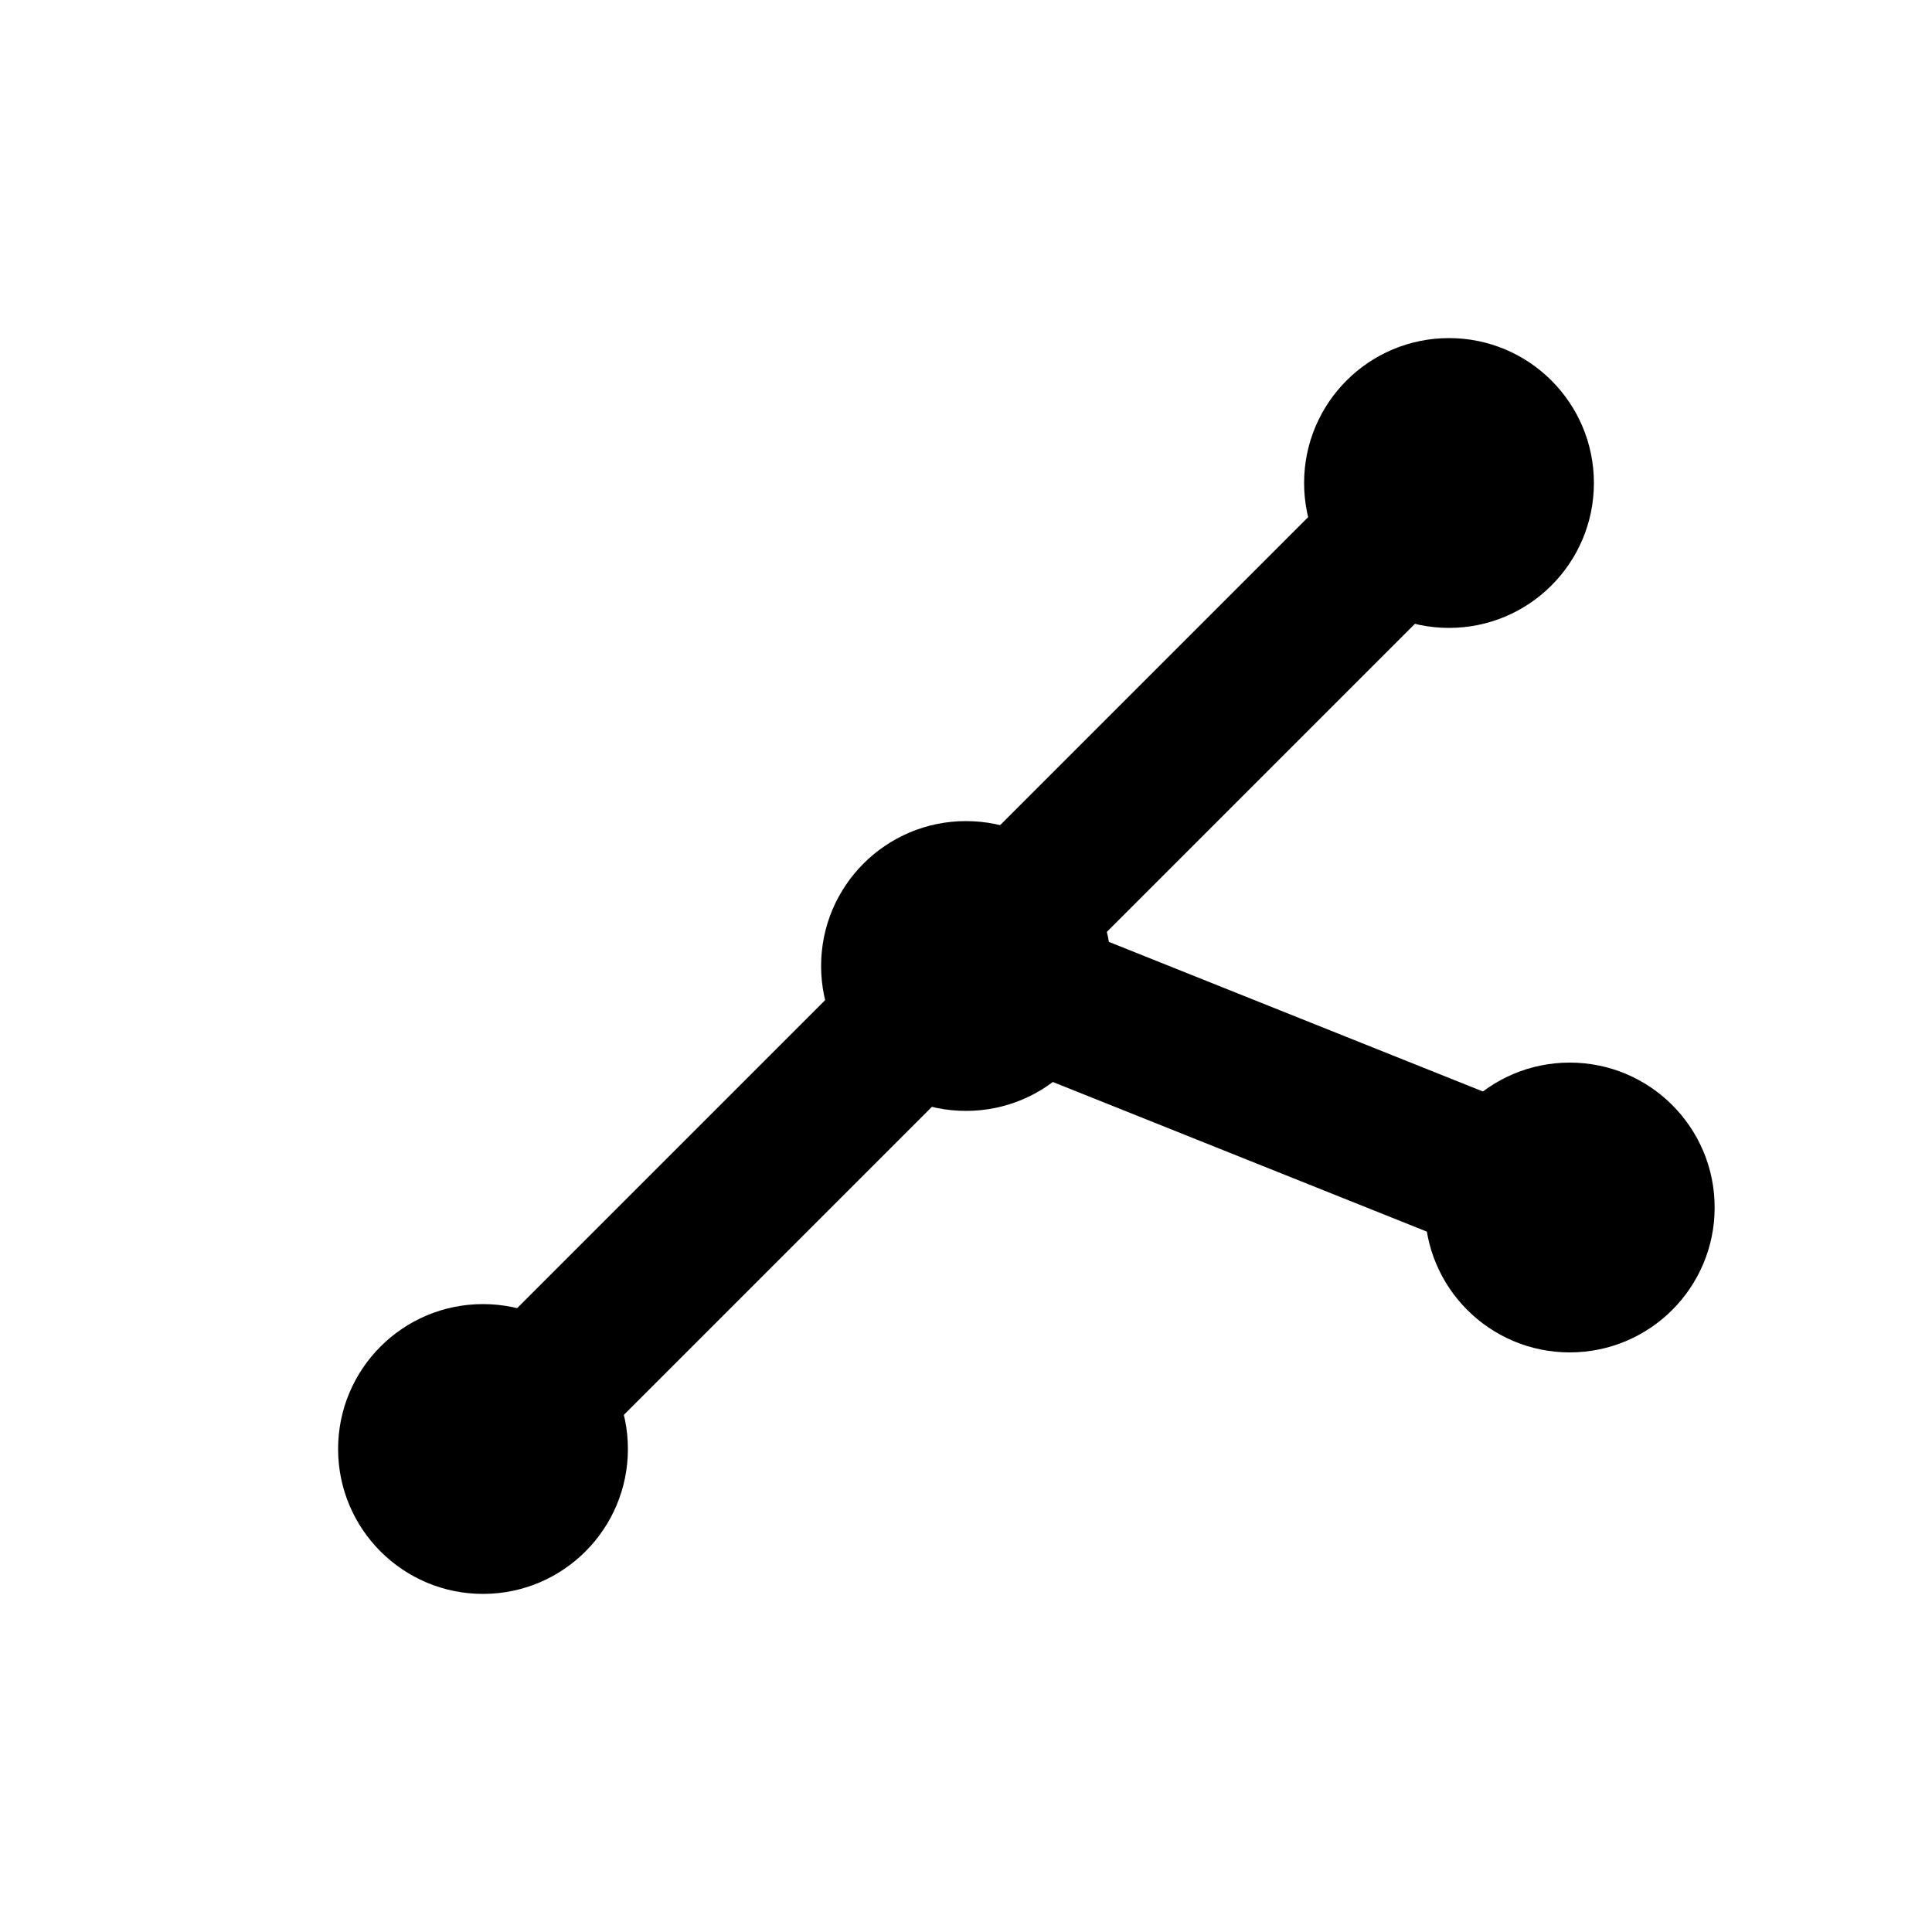
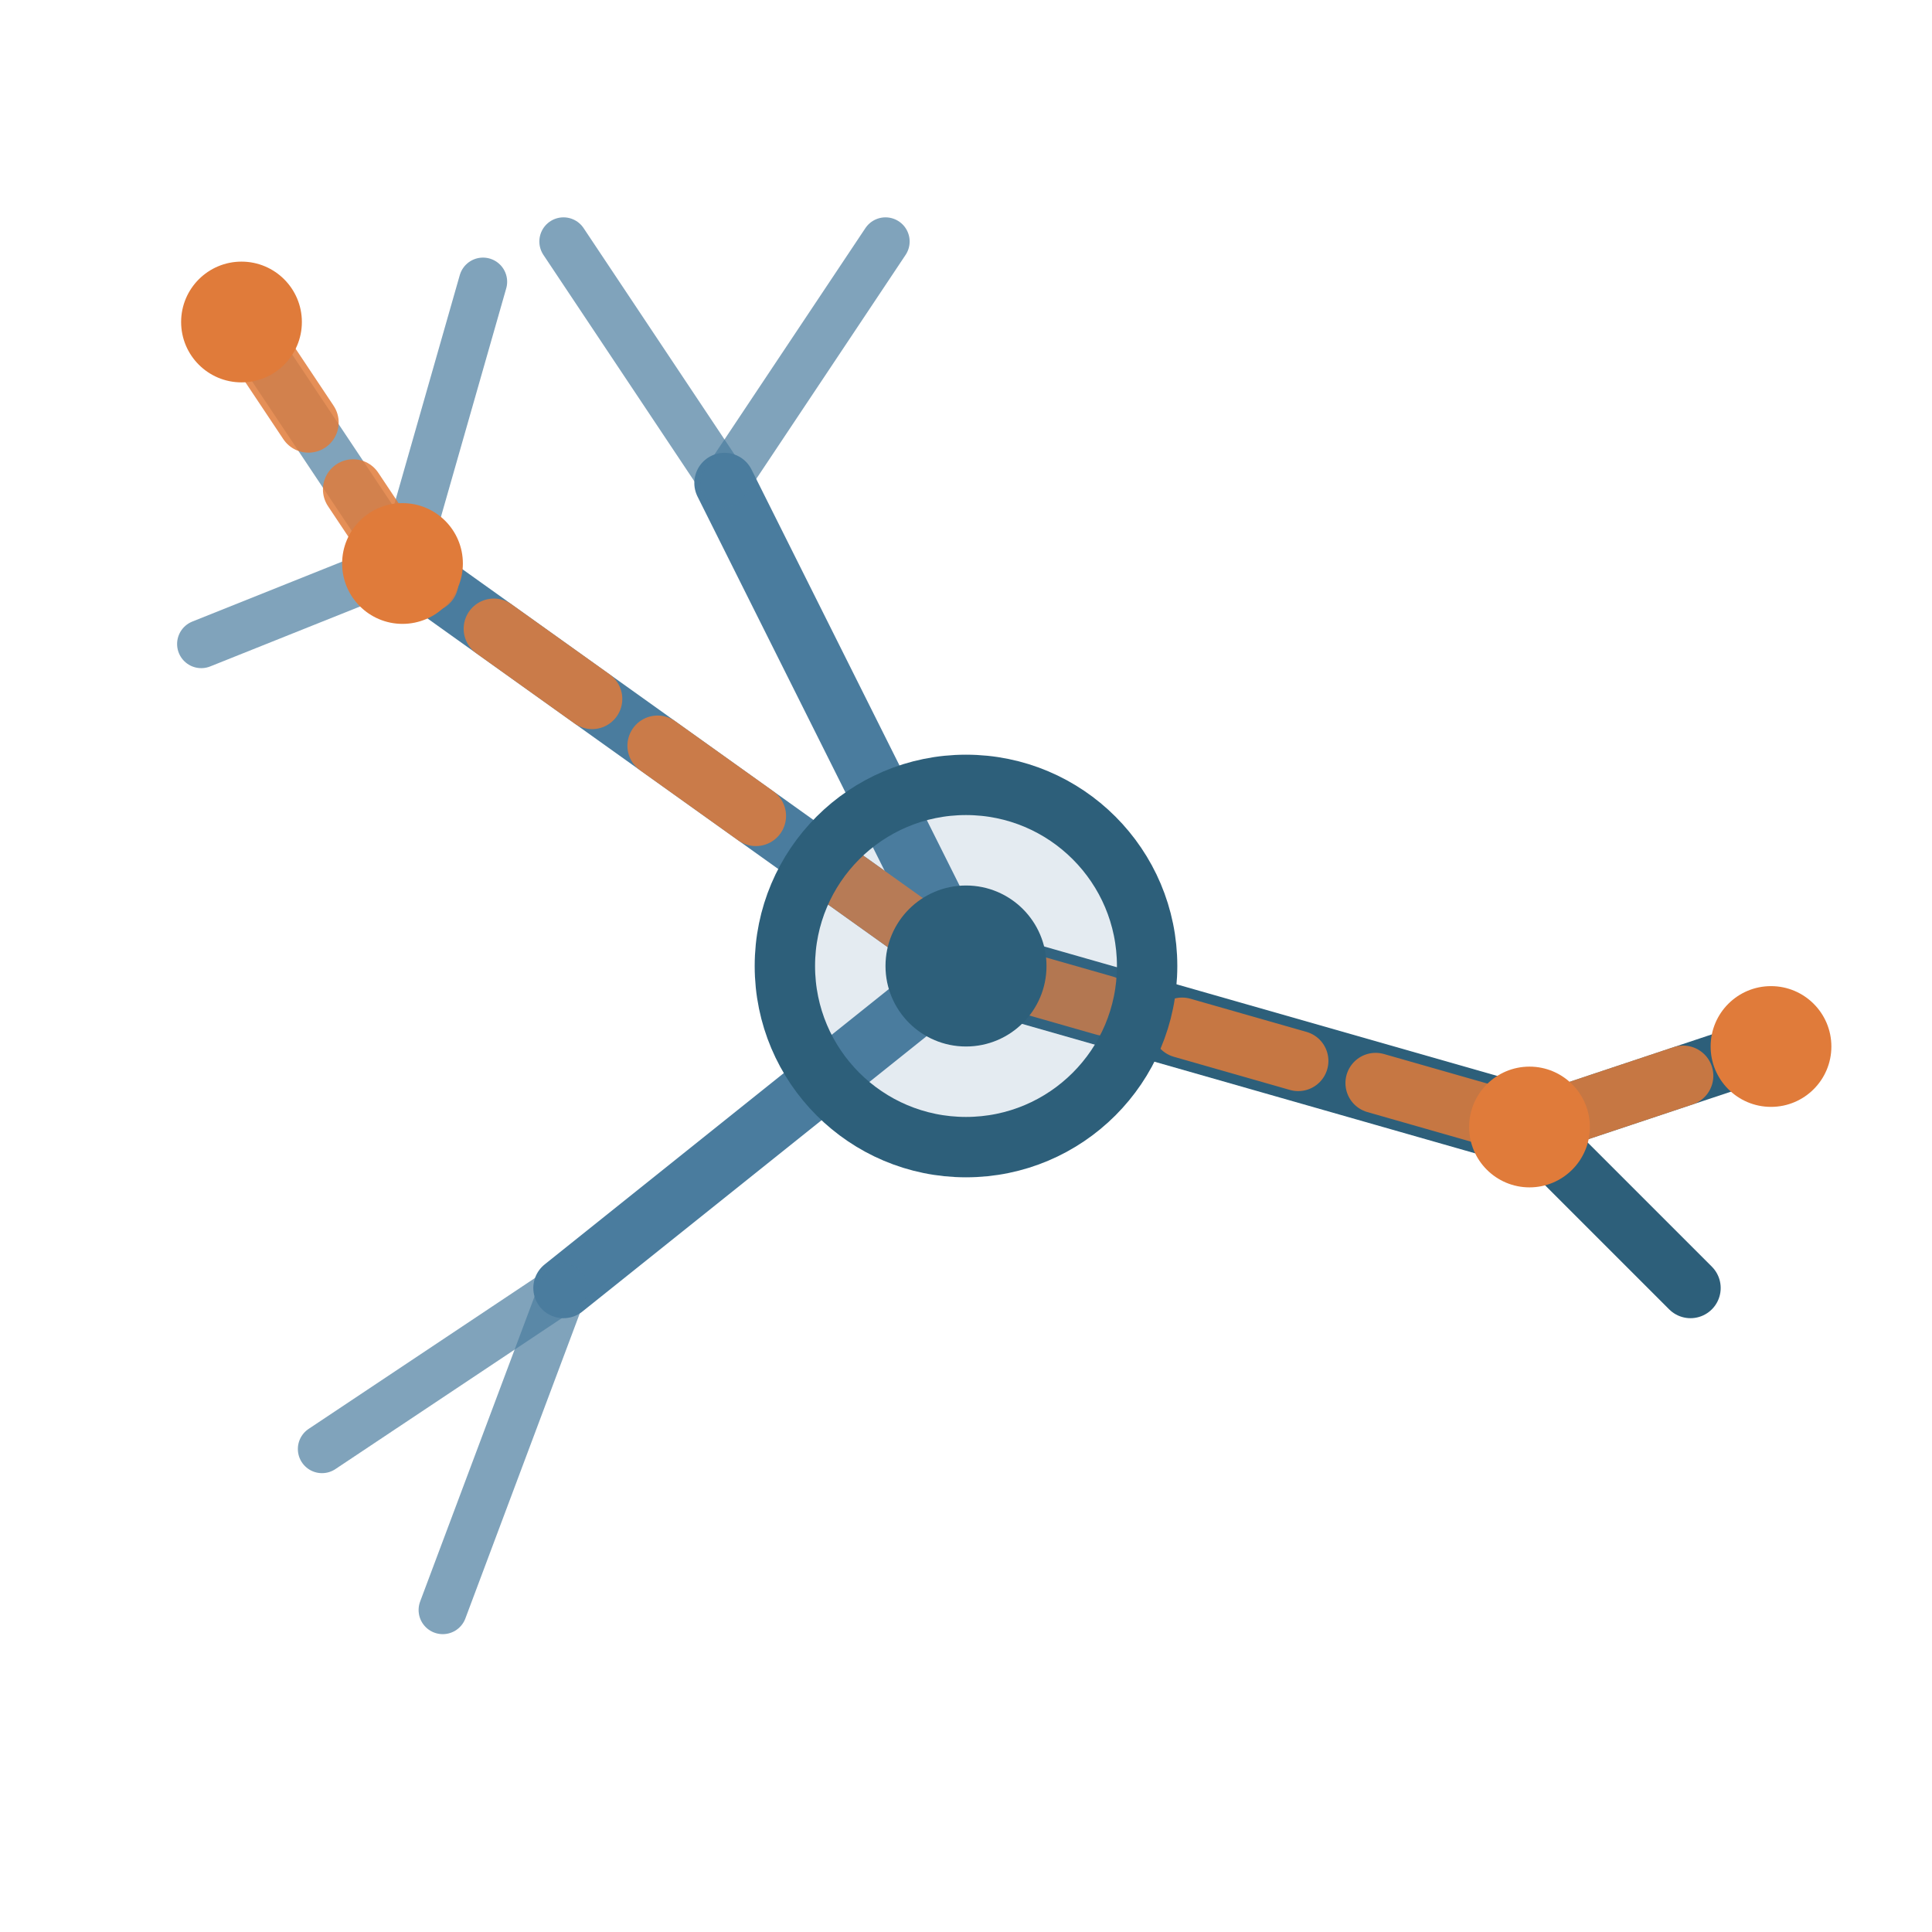
- <svg xmlns="http://www.w3.org/2000/svg" viewBox="0 0 32 32">
-   <style type="text/css">
-     .st0{fill:none;stroke:#000000;stroke-width:2.5;stroke-linecap:round;stroke-linejoin:round;}
-     .st1{fill:#000000;}
-   </style>
-   <path class="st0" d="M8 24 L16 16 L24 8" />
-   <path class="st0" d="M16 16 L26 20" />
-   <circle class="st1" cx="8" cy="24" r="2.4" />
-   <circle class="st1" cx="16" cy="16" r="2.4" />
-   <circle class="st1" cx="24" cy="8" r="2.4" />
-   <circle class="st1" cx="26" cy="20" r="2.4" />
+ <svg xmlns="http://www.w3.org/2000/svg" width="48" height="48" viewBox="0 0 48 48" fill="none">
+   <path d="M24 24 L10 14" stroke="#4a7c9e" stroke-width="1.5" stroke-linecap="round" />
+   <path d="M10 14 L6 8" stroke="#4a7c9e" stroke-width="1.2" stroke-linecap="round" opacity="0.7" />
+   <path d="M10 14 L5 16" stroke="#4a7c9e" stroke-width="1.2" stroke-linecap="round" opacity="0.7" />
+   <path d="M10 14 L12 7" stroke="#4a7c9e" stroke-width="1.2" stroke-linecap="round" opacity="0.7" />
+   <path d="M24 24 L14 32" stroke="#4a7c9e" stroke-width="1.5" stroke-linecap="round" />
+   <path d="M14 32 L8 36" stroke="#4a7c9e" stroke-width="1.2" stroke-linecap="round" opacity="0.7" />
+   <path d="M14 32 L11 40" stroke="#4a7c9e" stroke-width="1.2" stroke-linecap="round" opacity="0.7" />
+   <path d="M24 24 L18 12" stroke="#4a7c9e" stroke-width="1.5" stroke-linecap="round" />
+   <path d="M18 12 L14 6" stroke="#4a7c9e" stroke-width="1.2" stroke-linecap="round" opacity="0.7" />
+   <path d="M18 12 L22 6" stroke="#4a7c9e" stroke-width="1.2" stroke-linecap="round" opacity="0.7" />
+   <path d="M24 24 L38 28" stroke="#2d5f7a" stroke-width="2" stroke-linecap="round" />
+   <path d="M38 28 L44 26" stroke="#2d5f7a" stroke-width="1.5" stroke-linecap="round" />
+   <path d="M38 28 L42 32" stroke="#2d5f7a" stroke-width="1.5" stroke-linecap="round" />
+   <path d="M6 8 L10 14 L24 24 L38 28 L44 26" stroke="#e07b3a" stroke-width="1.5" stroke-linecap="round" stroke-linejoin="round" stroke-dasharray="3 2" opacity="0.85" />
+   <circle cx="24" cy="24" r="4.5" fill="#4a7c9e" opacity="0.15" />
+   <circle cx="24" cy="24" r="4.5" stroke="#2d5f7a" stroke-width="1.5" fill="none" />
+   <circle cx="24" cy="24" r="2" fill="#2d5f7a" />
+   <circle cx="6" cy="8" r="1.5" fill="#e07b3a" />
+   <circle cx="10" cy="14" r="1.5" fill="#e07b3a" />
+   <circle cx="38" cy="28" r="1.5" fill="#e07b3a" />
+   <circle cx="44" cy="26" r="1.5" fill="#e07b3a" />
</svg>
